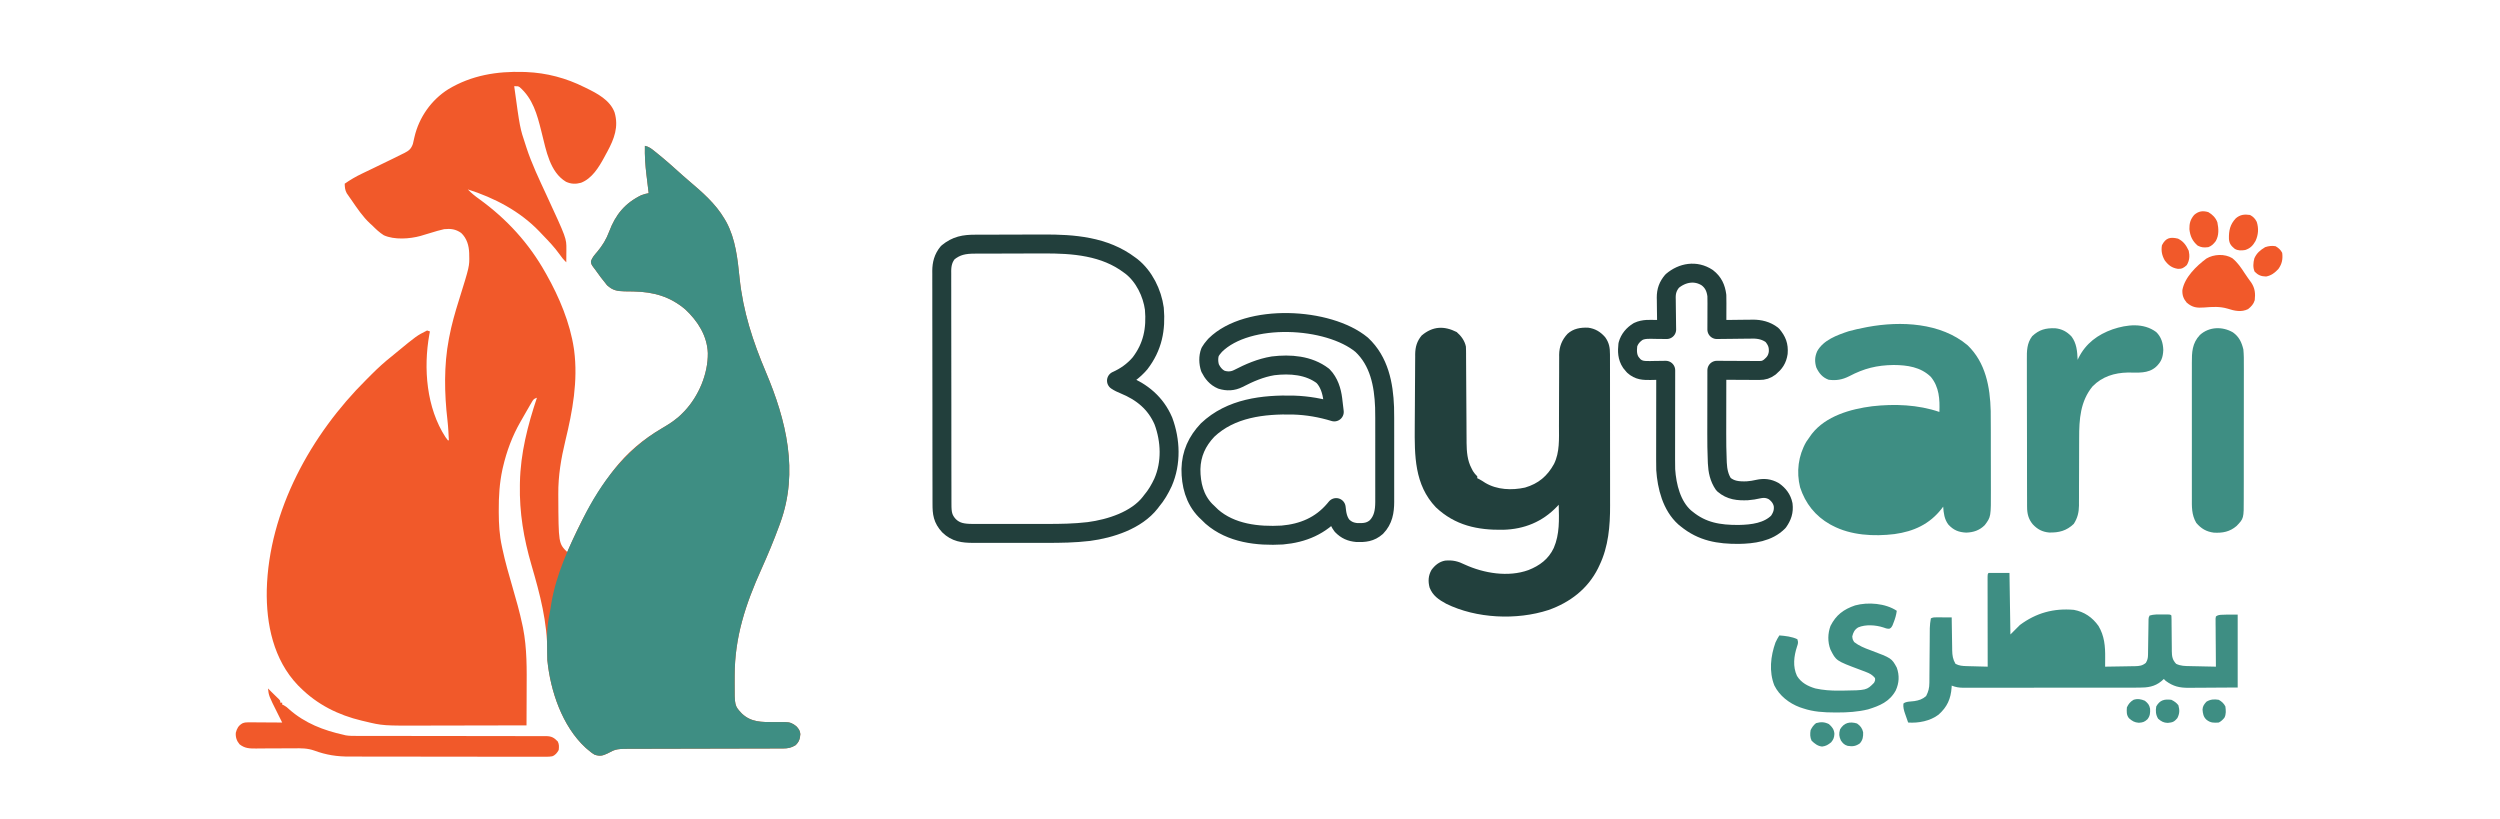
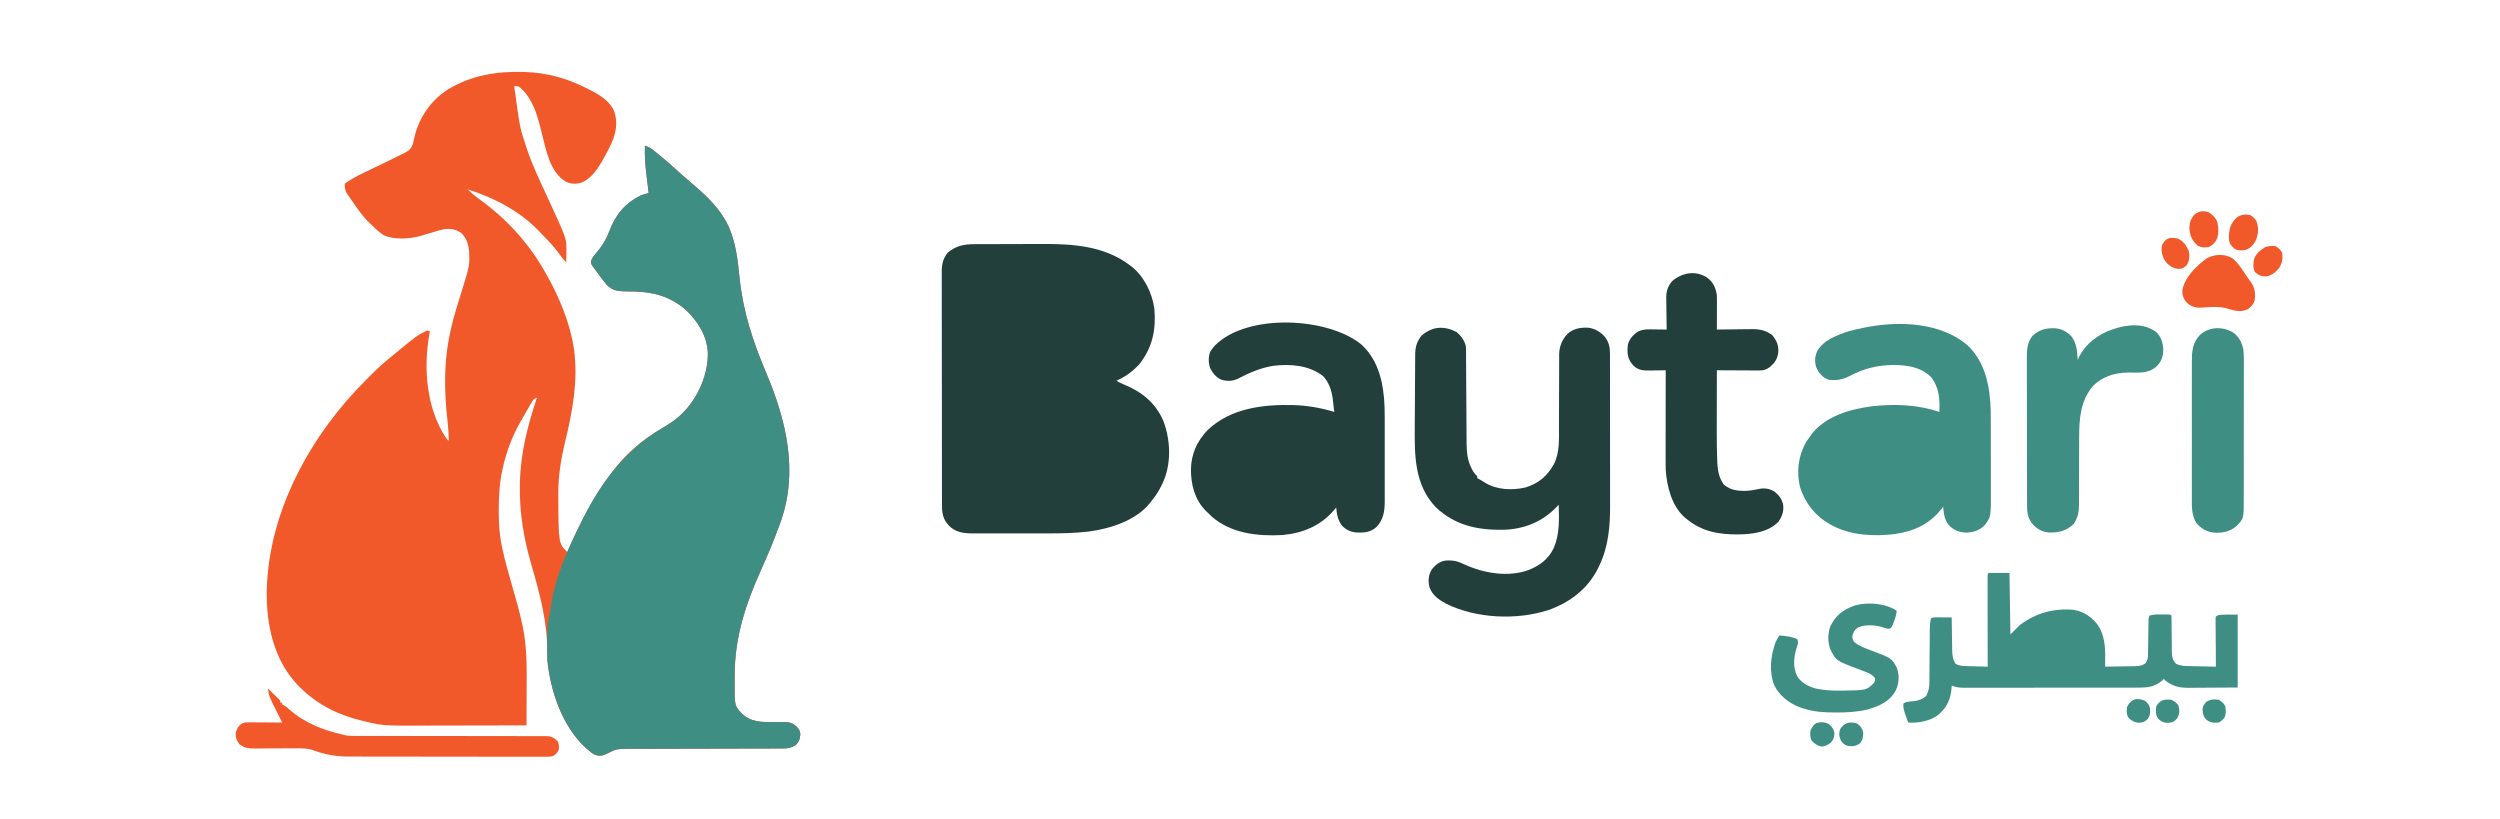
<svg xmlns="http://www.w3.org/2000/svg" version="1.1" width="2640" height="864">
  <path d="M0 0 C0.47 0.02 0.47 0.02 2.88 0.09 C24.29 0.96 44.83 6.43 64 16 C64.64 16.31 65.28 16.62 65.94 16.94 C77.72 22.67 91.21 29.76 95.99 42.68 C100.47 57.94 95.63 70.57 88.37 84.06 C88.09 84.56 88.09 84.56 86.69 87.12 C86.14 88.14 85.6 89.16 85.04 90.21 C79.36 100.67 72.19 112.51 60.56 117 C54.88 118.55 50.06 118.4 44.68 115.94 C27.67 105.79 23.75 82.79 19.25 65.03 C19 64.04 18.75 63.04 18.5 62.02 C14.19 44.81 9.63 28.02 -4.32 15.96 C-6 15 -6 15 -10 15 C-3.94 59.22 -3.94 59.22 2 77 C2.26 77.82 2.53 78.65 2.8 79.49 C8.45 96.9 16.37 113.35 24.04 129.92 C45.18 175.65 45.18 175.65 45.1 187.33 C45.09 188.13 45.09 188.93 45.09 189.75 C45.08 190.57 45.07 191.4 45.06 192.25 C45.06 193.09 45.05 193.93 45.05 194.8 C45.04 196.86 45.02 198.93 45 201 C42.12 198.26 39.86 195.47 37.62 192.19 C32.57 185.14 26.67 178.95 20.66 172.72 C19.22 171.23 17.79 169.72 16.37 168.21 C-4.23 146.82 -30.93 132.93 -59 124 C-55.26 127.95 -51.3 131.1 -46.88 134.25 C-17.94 155.21 5.54 180.79 23 212 C23.39 212.69 23.79 213.38 24.19 214.09 C37.52 237.73 48.99 265 53 292 C53.09 292.63 53.19 293.25 53.28 293.89 C57.5 326.2 51.62 358.15 44.02 389.41 C39.51 408.12 36.4 426.41 36.56 445.69 C36.56 446.45 36.57 447.21 36.57 448 C36.81 497.81 36.81 497.81 46 507 C46.51 505.83 47.02 504.67 47.55 503.47 C60.05 475.16 74.16 447.69 93 423 C93.66 422.13 94.32 421.26 95 420.37 C109.32 401.98 125.64 388.22 145.68 376.48 C153.94 371.63 161.36 367 168 360 C168.61 359.38 169.23 358.76 169.86 358.12 C184.89 342.14 194.71 318.8 194.47 296.92 C193.78 278.54 183.88 263.15 170.75 250.81 C154.67 237.15 137.25 232.25 116.58 231.82 C115.47 231.8 114.36 231.78 113.22 231.75 C110.94 231.71 108.65 231.68 106.37 231.66 C98.56 231.46 93.96 230.59 88.07 225.25 C83.44 219.68 79.18 213.9 75 208 C74.76 207.69 74.76 207.69 73.57 206.14 C71.94 203.96 70.99 202.55 71.05 199.79 C72.43 195.74 75 193.03 77.75 189.81 C83.33 183.06 87.22 176.75 90.3 168.51 C96.96 150.78 106.92 138.51 124.27 130.09 C126.87 129.05 129.26 128.51 132 128 C131.88 127.02 131.76 126.04 131.63 125.03 C131.18 121.31 130.73 117.59 130.29 113.87 C130.1 112.27 129.91 110.68 129.71 109.09 C128.42 98.66 127.72 88.51 128 78 C132.25 78.87 135 81.07 138.31 83.75 C138.92 84.24 139.53 84.72 140.16 85.22 C149.85 93.02 159.17 101.28 168.37 109.66 C170.34 111.41 172.33 113.14 174.35 114.84 C188.36 126.72 202.61 139.01 212 155 C212.63 156.07 213.26 157.14 213.91 158.25 C223.8 176.45 225.93 197.46 228.02 217.75 C231.69 253.11 242.02 284.45 255.8 317.02 C277.28 367.81 290.6 422.05 271 476 C270.62 477.04 270.25 478.08 269.86 479.15 C264.14 494.76 257.76 510.03 250.94 525.19 C234.37 562.06 222.81 596.65 222.81 637.45 C222.81 640.13 222.79 642.81 222.78 645.49 C222.7 669.31 222.7 669.31 230.46 677.55 C240.29 686.85 251.55 686.55 264.25 686.5 C267.46 686.49 270.68 686.5 273.89 686.53 C274.62 686.52 275.34 686.51 276.09 686.5 C281.21 686.55 284.05 687.8 288 691 C290.42 693.67 291.9 695.56 292.16 699.21 C291.82 704.22 290.8 707.51 287 711 C282.37 713.78 278.95 714.38 273.58 714.39 C272.86 714.39 272.13 714.4 271.38 714.4 C268.96 714.42 266.54 714.41 264.12 714.4 C262.38 714.41 260.64 714.41 258.9 714.42 C255.16 714.44 251.42 714.44 247.68 714.44 C241.75 714.44 235.83 714.46 229.91 714.48 C218.41 714.52 206.9 714.54 195.39 714.56 C180.76 714.58 166.12 714.61 151.49 714.66 C145.61 714.68 139.73 714.69 133.85 714.7 C130.18 714.7 126.51 714.71 122.85 714.72 C121.15 714.73 119.46 714.73 117.76 714.72 C97.81 714.7 97.81 714.7 88.44 719.69 C83.2 722.14 80.56 722.73 75 721 C72.05 719.29 69.55 717.26 67 715 C66.45 714.53 65.9 714.06 65.33 713.57 C40.76 690.94 28.09 653.48 25 621 C24.95 618.46 24.94 615.93 24.96 613.39 C25.04 580.82 17.3 551.8 8.24 520.71 C0.04 492.59 -4.59 465.34 -4 436 C-3.99 435.61 -3.99 435.61 -3.96 433.61 C-3.36 402.7 4.26 373.17 14 344 C10.36 345.21 10.07 346.08 8.18 349.31 C7.65 350.21 7.12 351.12 6.57 352.04 C6.01 353.02 5.45 354 4.88 355 C4.3 356 3.72 357 3.12 358.03 C1.4 361.02 -0.3 364.01 -2 367 C-2.45 367.78 -2.9 368.55 -3.36 369.35 C-12.01 384.4 -17.95 400.41 -21.88 417.31 C-22.07 418.13 -22.26 418.96 -22.45 419.8 C-25.52 434.03 -26.38 448.3 -26.31 462.81 C-26.31 463.6 -26.31 464.38 -26.31 465.19 C-26.25 477.37 -25.63 489.07 -23 501 C-22.82 501.85 -22.65 502.69 -22.46 503.57 C-19.56 517.23 -15.7 530.6 -11.8 544 C-7.96 557.2 -4.19 570.35 -1.38 583.81 C-1.26 584.33 -1.26 584.33 -0.7 586.98 C3.6 608.76 3.26 630.72 3.14 652.82 C3.12 657.02 3.11 661.23 3.1 665.43 C3.08 673.62 3.04 681.81 3 690 C-14.19 690.05 -31.37 690.08 -48.56 690.1 C-56.55 690.11 -64.53 690.13 -72.51 690.15 C-79.48 690.17 -86.45 690.18 -93.42 690.19 C-97.1 690.19 -100.78 690.2 -104.46 690.21 C-148.66 690.38 -148.66 690.38 -168.06 685.69 C-169.01 685.47 -169.95 685.25 -170.93 685.02 C-195.74 679.12 -217.9 668.07 -236 650 C-236.4 649.61 -236.4 649.61 -238.39 647.64 C-264.22 620.68 -271.97 583.05 -271.29 547.04 C-269.21 463.32 -224.55 382.89 -166.23 324.97 C-164.36 323.11 -162.5 321.24 -160.64 319.37 C-153.73 312.45 -146.69 306.04 -139 300 C-137.64 298.88 -136.28 297.76 -134.92 296.63 C-112.96 278.54 -112.96 278.54 -102 273 C-101.01 273.33 -100.02 273.66 -99 274 C-99.22 275.13 -99.43 276.26 -99.66 277.43 C-105.98 312.97 -102.7 354.64 -82.56 385.62 C-81.13 387.66 -81.13 387.66 -80 389 C-79.67 389 -79.34 389 -79 389 C-79.12 386.62 -79.24 384.25 -79.38 381.88 C-79.42 381.1 -79.46 380.33 -79.5 379.53 C-79.74 375.51 -80.03 371.52 -80.51 367.52 C-83.76 339.77 -84.33 309.51 -79 282 C-78.88 281.36 -78.76 280.71 -78.63 280.05 C-76.14 266.86 -72.51 254.17 -68.5 241.38 C-57.19 205.16 -57.19 205.16 -57.5 193.56 C-57.51 192.82 -57.52 192.07 -57.53 191.3 C-57.81 183.28 -60.01 175.65 -66 170 C-71.78 165.93 -77.07 165.29 -84 166 C-88.83 167.07 -93.53 168.48 -98.25 169.94 C-100.71 170.68 -103.18 171.42 -105.64 172.15 C-106.18 172.32 -106.18 172.32 -108.91 173.15 C-120.46 176.32 -136.55 177.44 -147.66 172.45 C-152.33 169.55 -156.13 165.88 -160 162 C-160.72 161.36 -161.43 160.71 -162.17 160.05 C-170.04 152.76 -175.94 143.78 -182 135 C-182.56 134.21 -183.12 133.41 -183.7 132.59 C-184.24 131.81 -184.78 131.03 -185.34 130.22 C-185.83 129.52 -186.32 128.82 -186.82 128.1 C-188.7 124.75 -188.86 121.8 -189 118 C-183.15 113.91 -177.26 110.45 -170.82 107.39 C-169.97 106.98 -169.12 106.57 -168.24 106.14 C-165.54 104.84 -162.83 103.54 -160.12 102.25 C-153.07 98.86 -146.03 95.45 -139 92 C-138.1 91.56 -137.2 91.12 -136.27 90.67 C-133.63 89.38 -131 88.06 -128.37 86.73 C-127.57 86.35 -126.77 85.96 -125.94 85.56 C-121.18 83.12 -118.86 81.26 -117 76 C-116.38 73.55 -115.83 71.09 -115.31 68.62 C-110.55 48.01 -97.53 29.49 -79.63 18.24 C-55.1 3.48 -28.23 -0.91 0 0 Z " fill="#F1592A" transform="translate(553,76)" />
  <path d="M0 0 C4.25 0.87 7 3.07 10.31 5.75 C10.92 6.24 11.53 6.72 12.16 7.22 C21.85 15.02 31.17 23.28 40.37 31.66 C42.34 33.41 44.33 35.14 46.35 36.84 C60.36 48.72 74.61 61.01 84 77 C84.63 78.07 85.26 79.14 85.91 80.25 C95.8 98.45 97.93 119.46 100.02 139.75 C103.69 175.11 114.02 206.45 127.8 239.02 C149.28 289.81 162.6 344.05 143 398 C142.62 399.04 142.25 400.08 141.86 401.15 C136.14 416.76 129.76 432.03 122.94 447.19 C106.37 484.06 94.81 518.65 94.81 559.45 C94.81 562.13 94.79 564.81 94.78 567.49 C94.7 591.31 94.7 591.31 102.46 599.55 C112.29 608.85 123.55 608.55 136.25 608.5 C139.46 608.49 142.68 608.5 145.89 608.53 C146.62 608.52 147.34 608.51 148.09 608.5 C153.21 608.55 156.05 609.8 160 613 C162.42 615.67 163.9 617.56 164.16 621.21 C163.82 626.22 162.8 629.51 159 633 C154.37 635.78 150.95 636.38 145.58 636.39 C144.86 636.39 144.13 636.4 143.38 636.4 C140.96 636.42 138.54 636.41 136.12 636.4 C134.38 636.41 132.64 636.41 130.9 636.42 C127.16 636.44 123.42 636.44 119.68 636.44 C113.75 636.44 107.83 636.46 101.91 636.48 C90.41 636.52 78.9 636.54 67.39 636.56 C52.76 636.58 38.12 636.61 23.49 636.66 C17.61 636.68 11.73 636.69 5.85 636.7 C2.18 636.7 -1.49 636.71 -5.15 636.72 C-6.85 636.73 -8.54 636.73 -10.24 636.72 C-30.19 636.7 -30.19 636.7 -39.56 641.69 C-44.8 644.14 -47.44 644.73 -53 643 C-55.95 641.29 -58.45 639.26 -61 637 C-61.55 636.53 -62.1 636.06 -62.67 635.57 C-87.3 612.88 -99.78 575.52 -103 543 C-103.11 540.29 -103.19 537.61 -103.2 534.91 C-103.21 534.53 -103.21 534.53 -103.22 532.63 C-103.23 531.05 -103.24 529.47 -103.24 527.89 C-103.25 525.53 -103.28 523.17 -103.31 520.81 C-103.37 511.8 -102.65 503.43 -100.76 494.61 C-99.96 490.81 -99.38 487.03 -98.81 483.19 C-93.74 452.86 -80.64 424.29 -67 397 C-66.58 396.15 -66.17 395.3 -65.74 394.43 C-46.45 355.37 -20.15 320.63 17.68 298.48 C25.94 293.63 33.36 289 40 282 C40.61 281.38 41.23 280.76 41.86 280.12 C56.89 264.14 66.71 240.8 66.47 218.92 C65.78 200.54 55.88 185.15 42.75 172.81 C26.67 159.15 9.25 154.25 -11.42 153.82 C-12.53 153.8 -13.64 153.78 -14.78 153.75 C-17.06 153.71 -19.35 153.68 -21.63 153.66 C-29.44 153.46 -34.04 152.59 -39.93 147.25 C-44.56 141.68 -48.82 135.9 -53 130 C-53.24 129.69 -53.24 129.69 -54.43 128.14 C-56.06 125.96 -57.01 124.55 -56.95 121.79 C-55.57 117.74 -53 115.03 -50.25 111.81 C-44.67 105.06 -40.78 98.75 -37.7 90.51 C-31.04 72.78 -21.08 60.51 -3.73 52.09 C-1.13 51.05 1.26 50.51 4 50 C3.88 49.02 3.76 48.04 3.63 47.03 C3.18 43.31 2.73 39.59 2.29 35.87 C2.1 34.27 1.91 32.68 1.71 31.09 C0.42 20.66 -0.28 10.51 0 0 Z " fill="#3E8E83" transform="translate(681,154)" />
-   <path d="M0 0 C0.96 -0 1.93 -0.01 2.92 -0.02 C6.11 -0.03 9.29 -0.04 12.48 -0.04 C13.58 -0.04 14.68 -0.05 15.81 -0.05 C21.64 -0.07 27.47 -0.07 33.31 -0.08 C39.26 -0.08 45.21 -0.11 51.16 -0.14 C55.8 -0.16 60.43 -0.16 65.07 -0.16 C67.26 -0.17 69.45 -0.17 71.64 -0.19 C103.78 -0.37 136.8 2.09 163.28 22.16 C163.61 22.4 163.61 22.4 165.28 23.63 C178.51 34.18 187.03 51.62 189.28 68.16 C191.13 89.84 187.56 108.32 174.09 125.91 C167.26 133.89 158.86 139.92 149.28 144.16 C151.98 145.97 154.57 147.15 157.57 148.37 C176.28 156.06 190.68 167.78 198.82 186.76 C206.48 207.4 207.37 231.1 198.44 251.55 C195.14 258.61 191.35 265.22 186.28 271.16 C185.85 271.73 185.43 272.29 185 272.87 C170.3 291.75 142.76 300.45 120.09 303.45 C105.07 305.23 90.15 305.46 75.04 305.43 C72.58 305.43 70.12 305.43 67.66 305.43 C62.55 305.44 57.44 305.43 52.33 305.42 C45.8 305.41 39.27 305.42 32.74 305.43 C27.68 305.44 22.62 305.43 17.56 305.43 C15.15 305.43 12.74 305.43 10.33 305.43 C6.97 305.44 3.61 305.43 0.25 305.42 C-0.74 305.42 -1.72 305.43 -2.73 305.43 C-12.4 305.37 -20.43 304.39 -27.58 297.33 C-34.25 290.13 -35.02 284 -34.99 274.44 C-35 273.36 -35 272.28 -35 271.16 C-35.02 267.54 -35.02 263.92 -35.01 260.3 C-35.02 257.7 -35.03 255.1 -35.03 252.51 C-35.05 246.18 -35.06 239.86 -35.06 233.54 C-35.06 228.4 -35.06 223.25 -35.07 218.11 C-35.09 203.53 -35.1 188.95 -35.09 174.36 C-35.09 173.58 -35.09 172.79 -35.09 171.98 C-35.09 171.2 -35.09 170.41 -35.09 169.6 C-35.09 156.85 -35.11 144.1 -35.14 131.35 C-35.17 118.25 -35.18 105.16 -35.18 92.06 C-35.18 84.71 -35.19 77.36 -35.21 70.01 C-35.23 63.09 -35.23 56.18 -35.21 49.27 C-35.21 46.73 -35.22 44.19 -35.23 41.66 C-35.24 38.19 -35.23 34.73 -35.22 31.26 C-35.23 30.26 -35.24 29.26 -35.25 28.23 C-35.18 20.82 -33.61 14.67 -28.83 8.86 C-19.77 1.44 -11.51 0.01 0 0 Z " fill="none" stroke="#223F3C" stroke-width="20" stroke-linejoin="round" transform="translate(1029.724,257.8389)" />
-   <path d="M0 0 C4.71 4.07 8.5 9.2 9.75 15.38 C9.84 16.9 9.89 18.43 9.89 19.95 C9.9 20.87 9.91 21.78 9.92 22.72 C9.92 23.72 9.92 24.71 9.92 25.74 C9.93 26.79 9.94 27.84 9.94 28.93 C9.96 31.22 9.97 33.51 9.98 35.8 C10 39.44 10.02 43.07 10.04 46.7 C10.12 57.03 10.18 67.36 10.23 77.69 C10.26 84.01 10.3 90.33 10.35 96.65 C10.36 99.05 10.38 101.46 10.38 103.86 C10.4 107.23 10.42 110.6 10.45 113.98 C10.45 114.96 10.45 115.94 10.45 116.95 C10.55 126.22 11.25 135.64 15.69 143.94 C16.19 144.91 16.7 145.88 17.21 146.88 C18.57 149.09 19.92 150.58 21.75 152.38 C21.75 153.03 21.75 153.69 21.75 154.38 C22.03 154.51 22.03 154.51 23.47 155.19 C25.85 156.42 28.01 157.85 30.25 159.31 C42.65 166.68 58.27 167.29 72.19 164.25 C86.39 160.06 95.69 152.16 102.75 139.38 C108.92 127.06 108.03 112.7 108.02 99.31 C108.02 95.93 108.04 92.55 108.05 89.18 C108.1 79.58 108.12 69.99 108.13 60.4 C108.14 54.51 108.16 48.62 108.2 42.74 C108.21 40.5 108.21 38.27 108.2 36.03 C108.2 32.91 108.21 29.79 108.24 26.66 C108.23 26.21 108.23 26.21 108.21 23.9 C108.32 15.32 111.19 8.19 117.07 1.88 C123.31 -3.71 130.54 -4.87 138.75 -4.62 C146.34 -3.59 151.69 -0.32 156.75 5.38 C161.04 11.34 161.9 16.49 161.88 23.68 C161.89 24.42 161.89 25.16 161.89 25.92 C161.9 28.39 161.9 30.87 161.9 33.34 C161.9 35.12 161.9 36.89 161.91 38.67 C161.91 43.49 161.92 48.32 161.92 53.14 C161.92 56.16 161.92 59.18 161.92 62.2 C161.93 72.76 161.94 83.32 161.94 93.87 C161.93 103.68 161.95 113.49 161.96 123.29 C161.97 131.73 161.98 140.17 161.98 148.61 C161.98 153.64 161.98 158.67 161.99 163.7 C162 168.45 162 173.19 161.99 177.94 C161.99 179.67 162 181.4 162 183.12 C162.07 204.76 160.29 226.63 150.75 246.38 C150.26 247.42 149.77 248.47 149.26 249.54 C138.38 271.28 119.62 285.57 96.95 293.55 C63.43 304.49 20.78 302.6 -11.06 286.94 C-18.91 282.68 -25.35 278.35 -28.62 269.77 C-30.35 263.15 -30 257.17 -26.58 251.2 C-22.92 246.19 -18.41 242.56 -12.25 241.38 C-4.13 240.65 1.46 242.04 8.69 245.62 C28.74 254.79 54.47 259.09 75.75 251.38 C87.69 246.67 96.97 239.8 102.54 228 C108.85 213.38 108.13 197.98 107.75 182.38 C107.16 183.02 106.56 183.66 105.95 184.32 C90.47 200.47 71.3 208.25 49.08 208.81 C21.97 209.28 -1.68 204.21 -21.94 185.12 C-44.71 161.3 -44.47 130.38 -44.27 99.48 C-44.26 98.3 -44.26 97.12 -44.25 95.91 C-44.21 89.69 -44.17 83.47 -44.12 77.24 C-44.07 70.84 -44.04 64.43 -44.02 58.02 C-44 53.07 -43.96 48.12 -43.92 43.17 C-43.9 40.81 -43.89 38.45 -43.89 36.09 C-43.88 32.78 -43.85 29.48 -43.81 26.18 C-43.82 25.22 -43.82 24.25 -43.82 23.26 C-43.69 15.57 -41.88 9.49 -36.88 3.56 C-25.12 -6.23 -13.38 -6.69 0 0 Z " fill="#22403D" transform="translate(1538.25,350.625)" />
-   <path d="M0 0 C18.45 17.26 23.25 41.75 24.16 65.94 C24.34 73.6 24.33 81.27 24.31 88.93 C24.31 91.37 24.32 93.8 24.32 96.24 C24.32 101.3 24.32 106.37 24.31 111.43 C24.3 117.9 24.3 124.37 24.31 130.85 C24.32 135.86 24.32 140.87 24.31 145.89 C24.31 148.27 24.31 150.66 24.32 153.05 C24.32 156.38 24.32 159.71 24.31 163.04 C24.31 164.01 24.31 164.98 24.32 165.98 C24.26 176.08 22.79 184.96 15.56 192.45 C9.23 198.03 3.01 198.53 -5.15 198.28 C-11.64 197.66 -16.26 195.67 -20.82 191 C-25.23 185.19 -26.25 179.05 -26.95 171.91 C-27.58 172.68 -28.22 173.44 -28.87 174.22 C-43.34 191.15 -61.87 198.97 -83.95 200.91 C-109.88 202.38 -138.06 199.13 -158.27 181.48 C-159.84 179.97 -161.41 178.45 -162.95 176.91 C-163.58 176.32 -164.2 175.73 -164.85 175.12 C-176.55 163.13 -180.37 147.43 -180.32 131.23 C-179.91 115.01 -173.9 101.91 -162.77 90.1 C-138.23 66.79 -103.98 62.87 -71.77 63.68 C-57.11 64.15 -42.96 66.62 -28.95 70.91 C-29.35 67.43 -29.77 63.95 -30.2 60.48 C-30.31 59.5 -30.42 58.53 -30.54 57.53 C-31.67 48.57 -34.48 39.53 -40.95 32.91 C-55.92 21.45 -75.48 20.06 -93.59 22.23 C-106.87 24.41 -118.55 29.54 -130.46 35.68 C-136.22 38.53 -141.91 38.77 -148.02 36.91 C-153.6 34.6 -157.51 29.87 -160.12 24.52 C-161.85 19.11 -162.08 12.93 -160.08 7.57 C-158.86 5.48 -157.55 3.73 -155.95 1.91 C-155.51 1.41 -155.08 0.9 -154.62 0.38 C-120.11 -33.6 -35.19 -29.15 0 0 Z " fill="none" stroke="#223F3C" stroke-width="20" stroke-linejoin="round" transform="translate(1437.953,364.0859)" />
+   <path d="M0 0 C0.96 -0 1.93 -0.01 2.92 -0.02 C6.11 -0.03 9.29 -0.04 12.48 -0.04 C13.58 -0.04 14.68 -0.05 15.81 -0.05 C21.64 -0.07 27.47 -0.07 33.31 -0.08 C39.26 -0.08 45.21 -0.11 51.16 -0.14 C55.8 -0.16 60.43 -0.16 65.07 -0.16 C67.26 -0.17 69.45 -0.17 71.64 -0.19 C103.78 -0.37 136.8 2.09 163.28 22.16 C163.61 22.4 163.61 22.4 165.28 23.63 C178.51 34.18 187.03 51.62 189.28 68.16 C191.13 89.84 187.56 108.32 174.09 125.91 C167.26 133.89 158.86 139.92 149.28 144.16 C151.98 145.97 154.57 147.15 157.57 148.37 C176.28 156.06 190.68 167.78 198.82 186.76 C206.48 207.4 207.37 231.1 198.44 251.55 C195.14 258.61 191.35 265.22 186.28 271.16 C185.85 271.73 185.43 272.29 185 272.87 C170.3 291.75 142.76 300.45 120.09 303.45 C105.07 305.23 90.15 305.46 75.04 305.43 C72.58 305.43 70.12 305.43 67.66 305.43 C62.55 305.44 57.44 305.43 52.33 305.42 C45.8 305.41 39.27 305.42 32.74 305.43 C27.68 305.44 22.62 305.43 17.56 305.43 C15.15 305.43 12.74 305.43 10.33 305.43 C6.97 305.44 3.61 305.43 0.25 305.42 C-0.74 305.42 -1.72 305.43 -2.73 305.43 C-12.4 305.37 -20.43 304.39 -27.58 297.33 C-34.25 290.13 -35.02 284 -34.99 274.44 C-35 273.36 -35 272.28 -35 271.16 C-35.02 267.54 -35.02 263.92 -35.01 260.3 C-35.02 257.7 -35.03 255.1 -35.03 252.51 C-35.05 246.18 -35.06 239.86 -35.06 233.54 C-35.06 228.4 -35.06 223.25 -35.07 218.11 C-35.09 203.53 -35.1 188.95 -35.09 174.36 C-35.09 173.58 -35.09 172.79 -35.09 171.98 C-35.09 171.2 -35.09 170.41 -35.09 169.6 C-35.09 156.85 -35.11 144.1 -35.14 131.35 C-35.17 118.25 -35.18 105.16 -35.18 92.06 C-35.18 84.71 -35.19 77.36 -35.21 70.01 C-35.23 63.09 -35.23 56.18 -35.21 49.27 C-35.21 46.73 -35.22 44.19 -35.23 41.66 C-35.24 38.19 -35.23 34.73 -35.22 31.26 C-35.23 30.26 -35.24 29.26 -35.25 28.23 C-35.18 20.82 -33.61 14.67 -28.83 8.86 C-19.77 1.44 -11.51 0.01 0 0 Z " fill="#223F3C" transform="translate(1029.724,257.8389)" />
+   <path d="M0 0 C4.71 4.07 8.5 9.2 9.75 15.38 C9.84 16.9 9.89 18.43 9.89 19.95 C9.9 20.87 9.91 21.78 9.92 22.72 C9.92 23.72 9.92 24.71 9.92 25.74 C9.93 26.79 9.94 27.84 9.94 28.93 C9.96 31.22 9.97 33.51 9.98 35.8 C10 39.44 10.02 43.07 10.04 46.7 C10.12 57.03 10.18 67.36 10.23 77.69 C10.26 84.01 10.3 90.33 10.35 96.65 C10.36 99.05 10.38 101.46 10.38 103.86 C10.4 107.23 10.42 110.6 10.45 113.98 C10.45 114.96 10.45 115.94 10.45 116.95 C10.55 126.22 11.25 135.64 15.69 143.94 C16.19 144.91 16.7 145.88 17.21 146.88 C18.57 149.09 19.92 150.58 21.75 152.38 C21.75 153.03 21.75 153.69 21.75 154.38 C22.03 154.51 22.03 154.51 23.47 155.19 C25.85 156.42 28.01 157.85 30.25 159.31 C42.65 166.68 58.27 167.29 72.19 164.25 C86.39 160.06 95.69 152.16 102.75 139.38 C108.92 127.06 108.03 112.7 108.02 99.31 C108.02 95.93 108.04 92.55 108.05 89.18 C108.1 79.58 108.12 69.99 108.13 60.4 C108.14 54.51 108.16 48.62 108.2 42.74 C108.21 40.5 108.21 38.27 108.2 36.03 C108.2 32.91 108.21 29.79 108.24 26.66 C108.23 26.21 108.23 26.21 108.21 23.9 C108.32 15.32 111.19 8.19 117.07 1.88 C123.31 -3.71 130.54 -4.87 138.75 -4.62 C146.34 -3.59 151.69 -0.32 156.75 5.38 C161.04 11.34 161.9 16.49 161.88 23.68 C161.89 24.42 161.89 25.16 161.89 25.92 C161.9 28.39 161.9 30.87 161.9 33.34 C161.9 35.12 161.9 36.89 161.91 38.67 C161.91 43.49 161.92 48.32 161.92 53.14 C161.92 56.16 161.92 59.18 161.92 62.2 C161.93 72.76 161.94 83.32 161.94 93.87 C161.93 103.68 161.95 113.49 161.96 123.29 C161.97 131.73 161.98 140.17 161.98 148.61 C161.98 153.64 161.98 158.67 161.99 163.7 C162 168.45 162 173.19 161.99 177.94 C161.99 179.67 162 181.4 162 183.12 C162.07 204.76 160.29 226.63 150.75 246.38 C150.26 247.42 149.77 248.47 149.26 249.54 C138.38 271.28 119.62 285.57 96.95 293.55 C63.43 304.49 20.78 302.6 -11.06 286.94 C-18.91 282.68 -25.35 278.35 -28.62 269.77 C-30.35 263.15 -30 257.17 -26.58 251.2 C-22.92 246.19 -18.41 242.56 -12.25 241.38 C-4.13 240.65 1.46 242.04 8.69 245.62 C28.74 254.79 54.47 259.09 75.75 251.38 C87.69 246.67 96.97 239.8 102.54 228 C108.85 213.38 108.13 197.98 107.75 182.38 C107.16 183.02 106.56 183.66 105.95 184.32 C90.47 200.47 71.3 208.25 49.08 208.81 C21.97 209.28 -1.68 204.21 -21.94 185.12 C-44.71 161.3 -44.47 130.38 -44.27 99.48 C-44.26 98.3 -44.26 97.12 -44.25 95.91 C-44.21 89.69 -44.17 83.47 -44.12 77.24 C-44.07 70.84 -44.04 64.43 -44.02 58.02 C-44 53.07 -43.96 48.12 -43.92 43.17 C-43.9 40.81 -43.89 38.45 -43.89 36.09 C-43.88 32.78 -43.85 29.48 -43.81 26.18 C-43.82 25.22 -43.82 24.25 -43.82 23.26 C-43.69 15.57 -41.88 9.49 -36.88 3.56 C-25.12 -6.23 -13.38 -6.69 0 0 Z " fill="#223F3C" transform="translate(1538.25,350.625)" />
+   <path d="M0 0 C18.45 17.26 23.25 41.75 24.16 65.94 C24.34 73.6 24.33 81.27 24.31 88.93 C24.31 91.37 24.32 93.8 24.32 96.24 C24.32 101.3 24.32 106.37 24.31 111.43 C24.3 117.9 24.3 124.37 24.31 130.85 C24.32 135.86 24.32 140.87 24.31 145.89 C24.31 148.27 24.31 150.66 24.32 153.05 C24.32 156.38 24.32 159.71 24.31 163.04 C24.31 164.01 24.31 164.98 24.32 165.98 C24.26 176.08 22.79 184.96 15.56 192.45 C9.23 198.03 3.01 198.53 -5.15 198.28 C-11.64 197.66 -16.26 195.67 -20.82 191 C-25.23 185.19 -26.25 179.05 -26.95 171.91 C-27.58 172.68 -28.22 173.44 -28.87 174.22 C-43.34 191.15 -61.87 198.97 -83.95 200.91 C-109.88 202.38 -138.06 199.13 -158.27 181.48 C-159.84 179.97 -161.41 178.45 -162.95 176.91 C-163.58 176.32 -164.2 175.73 -164.85 175.12 C-176.55 163.13 -180.37 147.43 -180.32 131.23 C-179.91 115.01 -173.9 101.91 -162.77 90.1 C-138.23 66.79 -103.98 62.87 -71.77 63.68 C-57.11 64.15 -42.96 66.62 -28.95 70.91 C-29.35 67.43 -29.77 63.95 -30.2 60.48 C-30.31 59.5 -30.42 58.53 -30.54 57.53 C-31.67 48.57 -34.48 39.53 -40.95 32.91 C-55.92 21.45 -75.48 20.06 -93.59 22.23 C-106.87 24.41 -118.55 29.54 -130.46 35.68 C-136.22 38.53 -141.91 38.77 -148.02 36.91 C-153.6 34.6 -157.51 29.87 -160.12 24.52 C-161.85 19.11 -162.08 12.93 -160.08 7.57 C-158.86 5.48 -157.55 3.73 -155.95 1.91 C-155.51 1.41 -155.08 0.9 -154.62 0.38 C-120.11 -33.6 -35.19 -29.15 0 0 Z " fill="#223F3C" transform="translate(1437.953,364.0859)" />
  <path d="M0 0 C19 18.25 23.74 44.02 24.38 69.32 C24.49 75.87 24.49 82.42 24.49 88.97 C24.49 91.38 24.5 93.79 24.5 96.2 C24.51 101.2 24.51 106.21 24.5 111.22 C24.5 117.61 24.51 124.01 24.54 130.4 C24.55 135.36 24.55 140.32 24.55 145.28 C24.55 147.63 24.56 149.99 24.57 152.35 C24.67 181.09 24.67 181.09 18.12 189.88 C12.64 195.4 6.25 197.55 -1.44 197.81 C-9.44 197.45 -14.87 195.27 -20.34 189.32 C-24.6 183.69 -25.35 177.26 -25.81 170.38 C-26.33 171.08 -26.86 171.78 -27.39 172.5 C-40.11 188.89 -56.9 196.57 -77.21 199.36 C-98.85 202 -123.17 200.78 -142.81 190.38 C-143.61 189.96 -144.41 189.54 -145.23 189.11 C-160.79 180.36 -171.42 166.95 -176.9 150.02 C-181 133.65 -178.82 116.46 -170.36 101.88 C-168.92 99.64 -167.41 97.5 -165.81 95.38 C-165.39 94.78 -164.96 94.19 -164.52 93.58 C-149.75 74.65 -123.63 67.3 -100.81 64.38 C-77.16 61.72 -52.48 62.64 -29.81 70.38 C-29.32 56.97 -29.95 44.26 -38.81 33.38 C-49.59 22.86 -63.82 20.9 -78.19 20.81 C-95.9 21.06 -109.33 24.4 -125.05 32.67 C-132.33 36.32 -138.68 37.45 -146.81 36.38 C-153.26 33.96 -156.95 29.55 -159.81 23.38 C-161.65 17.23 -161.46 12.14 -158.88 6.31 C-152.34 -5.52 -137.95 -10.73 -125.69 -14.81 C-119.94 -16.46 -114.11 -17.66 -108.25 -18.81 C-107.82 -18.9 -107.82 -18.9 -105.67 -19.32 C-70.68 -25.82 -28.31 -23.92 0 0 Z " fill="#3E8E83" transform="translate(2077.812,364.625)" />
-   <path d="M0 0 C6.4 4.96 9.03 10.84 10.1 18.75 C10.18 21.58 10.22 24.38 10.2 27.21 C10.2 28 10.2 28.79 10.19 29.6 C10.19 32.11 10.18 34.61 10.16 37.12 C10.16 38.83 10.15 40.54 10.15 42.24 C10.14 46.41 10.12 50.58 10.1 54.75 C10.38 54.74 10.38 54.74 11.78 54.72 C17.59 54.63 23.4 54.57 29.21 54.53 C31.37 54.51 33.53 54.48 35.69 54.44 C38.82 54.4 41.94 54.37 45.06 54.36 C45.54 54.35 45.54 54.35 47.96 54.29 C55.59 54.29 62.39 55.91 68.54 60.61 C73.53 66.64 75.51 71.51 74.91 79.37 C73.87 86.19 71.13 90.11 65.92 94.45 C62.26 97.06 59.58 98 55.06 97.97 C54.56 97.97 54.56 97.97 52.03 97.97 C50.95 97.96 49.88 97.95 48.77 97.94 C47.67 97.94 46.57 97.94 45.43 97.93 C41.9 97.92 38.38 97.9 34.85 97.87 C32.46 97.86 30.07 97.85 27.68 97.84 C21.82 97.82 15.96 97.79 10.1 97.75 C10.08 108.34 10.06 118.93 10.05 129.51 C10.04 134.43 10.04 139.35 10.03 144.27 C10.02 149.04 10.01 153.8 10.01 158.57 C10 160.37 10 162.17 10 163.97 C9.97 173.68 10.09 183.38 10.5 193.09 C10.53 193.95 10.56 194.82 10.6 195.71 C10.98 203.81 12.53 211.47 17.23 218.25 C24.67 224.72 32.74 225.35 42.26 225.02 C46.27 224.73 50.02 224.11 53.94 223.21 C59.9 221.94 64.85 222.43 70.21 225.41 C75.31 229.01 78.84 233.58 80.1 239.75 C80.93 246.81 79.15 251.89 75.1 257.75 C64.17 268.87 47.98 270.82 33.17 271.1 C12.26 271.21 -5.3 268.34 -21.9 254.75 C-22.55 254.23 -23.19 253.7 -23.86 253.17 C-37.69 240.78 -42.69 220.52 -43.9 202.75 C-44.02 199.12 -44.03 195.49 -44.01 191.86 C-44.01 190.83 -44.01 189.81 -44.01 188.75 C-44.01 185.4 -44 182.05 -44 178.7 C-43.99 176.36 -43.99 174.03 -43.99 171.69 C-43.99 165.56 -43.98 159.44 -43.97 153.32 C-43.96 147.06 -43.95 140.79 -43.95 134.53 C-43.94 122.27 -43.92 110.01 -43.9 97.75 C-44.65 97.76 -45.41 97.78 -46.19 97.79 C-49.63 97.86 -53.08 97.9 -56.52 97.93 C-57.71 97.96 -58.9 97.98 -60.13 98.01 C-67.14 98.07 -72.29 98 -77.73 93.1 C-77.96 92.81 -77.96 92.81 -79.15 91.37 C-79.39 91.09 -79.39 91.09 -80.6 89.66 C-84.61 83.75 -84.61 77.66 -83.9 70.75 C-82.2 64.63 -78.26 60.07 -72.9 56.75 C-67.02 53.98 -60.87 54.52 -54.52 54.62 C-53.96 54.63 -53.96 54.63 -51.14 54.65 C-48.39 54.67 -45.64 54.7 -42.9 54.75 C-42.92 53.55 -42.94 52.35 -42.96 51.11 C-43.03 46.63 -43.08 42.15 -43.12 37.67 C-43.14 35.73 -43.17 33.8 -43.2 31.87 C-43.25 29.08 -43.27 26.29 -43.29 23.5 C-43.3 23.07 -43.3 23.07 -43.35 20.9 C-43.35 13.98 -41.51 8.85 -37.04 3.54 C-26.44 -5.46 -12.15 -8.02 0 0 Z " fill="none" stroke="#223F3C" stroke-width="20" stroke-linejoin="round" transform="translate(1802.898,293.2539)" />
+   <path d="M0 0 C6.4 4.96 9.03 10.84 10.1 18.75 C10.18 21.58 10.22 24.38 10.2 27.21 C10.2 28 10.2 28.79 10.19 29.6 C10.19 32.11 10.18 34.61 10.16 37.12 C10.16 38.83 10.15 40.54 10.15 42.24 C10.14 46.41 10.12 50.58 10.1 54.75 C10.38 54.74 10.38 54.74 11.78 54.72 C17.59 54.63 23.4 54.57 29.21 54.53 C31.37 54.51 33.53 54.48 35.69 54.44 C38.82 54.4 41.94 54.37 45.06 54.36 C45.54 54.35 45.54 54.35 47.96 54.29 C55.59 54.29 62.39 55.91 68.54 60.61 C73.53 66.64 75.51 71.51 74.91 79.37 C73.87 86.19 71.13 90.11 65.92 94.45 C62.26 97.06 59.58 98 55.06 97.97 C54.56 97.97 54.56 97.97 52.03 97.97 C50.95 97.96 49.88 97.95 48.77 97.94 C47.67 97.94 46.57 97.94 45.43 97.93 C41.9 97.92 38.38 97.9 34.85 97.87 C32.46 97.86 30.07 97.85 27.68 97.84 C21.82 97.82 15.96 97.79 10.1 97.75 C10.08 108.34 10.06 118.93 10.05 129.51 C10.04 134.43 10.04 139.35 10.03 144.27 C10.02 149.04 10.01 153.8 10.01 158.57 C10 160.37 10 162.17 10 163.97 C9.97 173.68 10.09 183.38 10.5 193.09 C10.53 193.95 10.56 194.82 10.6 195.71 C10.98 203.81 12.53 211.47 17.23 218.25 C24.67 224.72 32.74 225.35 42.26 225.02 C46.27 224.73 50.02 224.11 53.94 223.21 C59.9 221.94 64.85 222.43 70.21 225.41 C75.31 229.01 78.84 233.58 80.1 239.75 C80.93 246.81 79.15 251.89 75.1 257.75 C64.17 268.87 47.98 270.82 33.17 271.1 C12.26 271.21 -5.3 268.34 -21.9 254.75 C-22.55 254.23 -23.19 253.7 -23.86 253.17 C-37.69 240.78 -42.69 220.52 -43.9 202.75 C-44.02 199.12 -44.03 195.49 -44.01 191.86 C-44.01 190.83 -44.01 189.81 -44.01 188.75 C-44.01 185.4 -44 182.05 -44 178.7 C-43.99 176.36 -43.99 174.03 -43.99 171.69 C-43.99 165.56 -43.98 159.44 -43.97 153.32 C-43.96 147.06 -43.95 140.79 -43.95 134.53 C-43.94 122.27 -43.92 110.01 -43.9 97.75 C-44.65 97.76 -45.41 97.78 -46.19 97.79 C-49.63 97.86 -53.08 97.9 -56.52 97.93 C-57.71 97.96 -58.9 97.98 -60.13 98.01 C-67.14 98.07 -72.29 98 -77.73 93.1 C-77.96 92.81 -77.96 92.81 -79.15 91.37 C-79.39 91.09 -79.39 91.09 -80.6 89.66 C-84.61 83.75 -84.61 77.66 -83.9 70.75 C-82.2 64.63 -78.26 60.07 -72.9 56.75 C-67.02 53.98 -60.87 54.52 -54.52 54.62 C-53.96 54.63 -53.96 54.63 -51.14 54.65 C-48.39 54.67 -45.64 54.7 -42.9 54.75 C-42.92 53.55 -42.94 52.35 -42.96 51.11 C-43.03 46.63 -43.08 42.15 -43.12 37.67 C-43.14 35.73 -43.17 33.8 -43.2 31.87 C-43.25 29.08 -43.27 26.29 -43.29 23.5 C-43.3 23.07 -43.3 23.07 -43.35 20.9 C-43.35 13.98 -41.51 8.85 -37.04 3.54 C-26.44 -5.46 -12.15 -8.02 0 0 Z " fill="#223F3C" transform="translate(1802.898,293.2539)" />
  <path d="M0 0 C7.26 0 14.52 0 22 0 C22.33 21.45 22.66 42.9 23 65 C24.65 63.35 24.65 63.35 33 55 C50.24 42.19 68.75 37.13 90 39 C101 41.04 109.56 46.91 116 56 C122.3 66.49 123.18 77.55 123.06 89.5 C123.06 90.42 123.05 91.34 123.05 92.28 C123.04 94.52 123.02 96.76 123 99 C128.32 98.93 133.64 98.84 138.96 98.74 C140.77 98.7 142.58 98.68 144.39 98.65 C146.99 98.62 149.6 98.57 152.2 98.51 C152.6 98.51 152.6 98.51 154.64 98.49 C159.2 98.37 162.35 98.02 166 95 C167.76 92.1 168.26 89.91 168.3 86.54 C168.32 85.66 168.34 84.79 168.35 83.89 C168.36 82.95 168.37 82.02 168.38 81.05 C168.4 80.09 168.41 79.12 168.43 78.13 C168.48 75.04 168.52 71.96 168.56 68.88 C168.61 65.78 168.65 62.69 168.71 59.6 C168.74 57.68 168.76 55.76 168.79 53.83 C168.79 53.4 168.79 53.4 168.83 51.2 C168.84 50.44 168.85 49.67 168.86 48.88 C169 47 169 47 170 45 C174.47 43.63 179.12 43.85 183.75 43.88 C184.53 43.87 185.31 43.87 186.11 43.86 C191.87 43.87 191.87 43.87 193 45 C193.1 46.38 193.14 47.77 193.14 49.15 C193.15 50.03 193.16 50.91 193.16 51.82 C193.17 52.78 193.17 53.74 193.18 54.73 C193.2 56.75 193.22 58.77 193.25 60.79 C193.28 63.99 193.31 67.18 193.33 70.38 C193.34 73.45 193.38 76.53 193.43 79.61 C193.42 80.08 193.42 80.08 193.42 82.48 C193.52 88.07 193.99 91.75 198 96 C202.63 98.3 207.38 98.34 212.46 98.41 C213.25 98.43 214.04 98.45 214.86 98.47 C217.36 98.53 219.87 98.58 222.38 98.62 C224.08 98.66 225.79 98.7 227.5 98.74 C231.66 98.84 235.83 98.92 240 99 C240 98.67 240 98.67 239.98 97 C239.91 90.16 239.87 83.31 239.84 76.47 C239.82 73.91 239.8 71.35 239.77 68.79 C239.74 65.13 239.72 61.46 239.71 57.79 C239.69 56.64 239.68 55.49 239.66 54.31 C239.66 53.25 239.66 52.19 239.66 51.09 C239.66 50.62 239.66 50.62 239.64 48.25 C239.76 47.51 239.88 46.77 240 46 C243 44 243 44 263 44 C263 69.41 263 94.82 263 121 C252.93 121.06 242.87 121.12 232.5 121.19 C229.34 121.21 226.17 121.24 222.91 121.27 C220.39 121.28 217.87 121.29 215.34 121.29 C214.05 121.31 212.75 121.32 211.41 121.34 C201.56 121.34 195.08 119.96 187 114 C186.34 113.34 185.68 112.68 185 112 C184.15 112.76 183.31 113.53 182.44 114.31 C175.36 120.21 167.74 121.15 158.85 121.13 C158.03 121.14 157.21 121.14 156.37 121.14 C153.64 121.15 150.9 121.15 148.17 121.15 C146.21 121.15 144.25 121.15 142.28 121.16 C136.96 121.16 131.63 121.17 126.3 121.17 C121.86 121.17 117.41 121.17 112.97 121.18 C102.48 121.18 91.99 121.19 81.5 121.19 C70.68 121.18 59.86 121.2 49.04 121.21 C39.75 121.22 30.46 121.23 21.17 121.23 C15.62 121.23 10.07 121.23 4.52 121.24 C-0.7 121.25 -5.91 121.25 -11.13 121.24 C-13.05 121.24 -14.96 121.25 -16.88 121.25 C-19.49 121.26 -22.11 121.25 -24.72 121.25 C-25.1 121.25 -25.1 121.25 -27.01 121.26 C-31.39 121.23 -34.94 120.61 -39 119 C-39.01 119.3 -39.01 119.3 -39.08 120.8 C-39.91 132.98 -43.79 141.58 -52.89 149.68 C-61.67 156.4 -74.17 158.77 -85 158 C-85.84 155.61 -86.67 153.21 -87.5 150.81 C-87.74 150.14 -87.98 149.47 -88.22 148.77 C-89.48 145.09 -90.41 141.9 -90 138 C-87.66 135.66 -81.82 135.83 -78.52 135.37 C-73.5 134.57 -69.91 133.46 -66 130 C-63.53 125.16 -62.62 121.58 -62.58 116.07 C-62.57 115.42 -62.57 114.77 -62.56 114.1 C-62.53 111.96 -62.53 109.82 -62.52 107.69 C-62.51 106.19 -62.49 104.69 -62.48 103.19 C-62.43 99.26 -62.41 95.33 -62.39 91.41 C-62.35 85.12 -62.29 78.83 -62.23 72.54 C-62.21 70.35 -62.2 68.17 -62.19 65.98 C-62.18 64.63 -62.17 63.28 -62.16 61.93 C-62.15 60.75 -62.14 59.58 -62.14 58.38 C-61.99 54.84 -61.68 51.47 -61 48 C-58.6 46.8 -57.11 46.89 -54.43 46.9 C-53.53 46.91 -52.64 46.91 -51.71 46.91 C-51.25 46.92 -51.25 46.92 -48.88 46.94 C-47.93 46.94 -46.99 46.95 -46.01 46.95 C-43.67 46.96 -41.34 46.98 -39 47 C-38.99 48.24 -38.97 49.47 -38.96 50.74 C-38.9 55.35 -38.82 59.95 -38.74 64.56 C-38.7 66.55 -38.68 68.54 -38.65 70.53 C-38.62 73.4 -38.57 76.26 -38.51 79.13 C-38.51 80.01 -38.5 80.89 -38.49 81.8 C-38.36 87.23 -37.79 91.28 -35 96 C-31.08 98.08 -27.56 98.3 -23.17 98.41 C-21.88 98.45 -20.58 98.49 -19.25 98.53 C-17.9 98.56 -16.54 98.59 -15.19 98.62 C-13.81 98.66 -12.44 98.7 -11.06 98.74 C-7.71 98.84 -4.36 98.92 -1 99 C-1 97.77 -1 96.55 -1.01 95.29 C-1.03 83.76 -1.04 72.24 -1.05 60.72 C-1.06 54.79 -1.06 48.87 -1.08 42.95 C-1.09 37.23 -1.09 31.52 -1.09 25.81 C-1.1 23.62 -1.1 21.44 -1.11 19.25 C-1.11 16.21 -1.11 13.16 -1.11 10.11 C-1.12 9.2 -1.12 8.28 -1.12 7.34 C-1.11 1.11 -1.11 1.11 0 0 Z " fill="#3E8E83" transform="translate(2100,605)" />
  <path d="M0 0 C5.34 5.12 7.26 11.75 7.5 19 C7.13 26.75 5.51 31.35 -0.19 36.75 C-8.59 44.23 -19.33 42.72 -29.92 42.77 C-44.03 43.03 -57.04 47.02 -67.12 57.31 C-80.17 73.07 -81.38 92.29 -81.35 111.84 C-81.34 115.03 -81.36 118.23 -81.38 121.42 C-81.42 129.35 -81.43 137.28 -81.44 145.2 C-81.45 151.93 -81.48 158.66 -81.52 165.39 C-81.53 168.53 -81.53 171.66 -81.52 174.8 C-81.53 176.73 -81.54 178.66 -81.55 180.6 C-81.55 181.46 -81.54 182.32 -81.53 183.2 C-81.61 190.43 -83.09 196.54 -87.06 202.62 C-94.7 209.93 -102.69 211.95 -113.06 211.71 C-120.24 211.09 -125.51 208.26 -130.38 203 C-134.92 197.49 -136.31 191.85 -136.33 184.84 C-136.34 184.12 -136.34 183.39 -136.35 182.64 C-136.37 180.23 -136.36 177.81 -136.36 175.4 C-136.36 173.66 -136.37 171.92 -136.38 170.18 C-136.41 165.47 -136.41 160.76 -136.41 156.05 C-136.41 152.11 -136.41 148.17 -136.42 144.24 C-136.44 134.94 -136.45 125.64 -136.44 116.35 C-136.43 106.77 -136.45 97.2 -136.49 87.62 C-136.52 79.39 -136.53 71.15 -136.53 62.92 C-136.53 58.01 -136.53 53.1 -136.56 48.18 C-136.58 43.56 -136.58 38.94 -136.56 34.32 C-136.55 32.63 -136.56 30.94 -136.57 29.25 C-136.65 20.21 -136.68 11.91 -130.94 4.38 C-123.59 -2.53 -116.75 -4.29 -106.74 -4 C-99.67 -3.3 -94.39 -0.49 -89.5 4.62 C-83.91 11.97 -83.38 20.42 -82.94 29.38 C-82.63 28.71 -82.33 28.04 -82.01 27.36 C-74.39 12.01 -61.74 2.68 -45.91 -2.9 C-30.89 -7.94 -13.44 -9.98 0 0 Z " fill="#3E8E83" transform="translate(2276.938,350.625)" />
  <path d="M0 0 C6.45 4.56 9.17 10.46 11 18 C11.55 23.64 11.54 29.23 11.5 34.9 C11.51 36.58 11.51 38.26 11.52 39.94 C11.53 44.48 11.52 49.01 11.5 53.55 C11.49 58.31 11.5 63.08 11.5 67.84 C11.5 75.83 11.49 83.83 11.47 91.82 C11.44 101.05 11.44 110.28 11.45 119.5 C11.46 128.4 11.45 137.3 11.44 146.2 C11.43 149.98 11.43 153.75 11.44 157.53 C11.44 161.98 11.43 166.43 11.41 170.88 C11.41 172.51 11.41 174.14 11.41 175.77 C11.47 196.46 11.47 196.46 3.83 204.43 C-3.36 210.6 -10.88 211.98 -20.15 211.48 C-28.06 210.49 -33.64 207.19 -38.75 201.14 C-43.81 192.5 -43.43 184.04 -43.39 174.35 C-43.39 172.66 -43.4 170.97 -43.4 169.28 C-43.42 164.7 -43.41 160.13 -43.4 155.55 C-43.4 150.75 -43.4 145.95 -43.41 141.15 C-43.41 133.1 -43.41 125.04 -43.39 116.98 C-43.37 107.67 -43.38 98.37 -43.4 89.07 C-43.41 81.07 -43.41 73.07 -43.4 65.06 C-43.4 60.29 -43.4 55.52 -43.41 50.75 C-43.42 46.26 -43.41 41.77 -43.39 37.28 C-43.39 35.64 -43.39 33.99 -43.4 32.35 C-43.44 20.95 -43.14 11.47 -34.9 2.73 C-25.19 -6.09 -11.15 -6.49 0 0 Z " fill="#3E8E83" transform="translate(2358,351)" />
  <path d="M0 0 C1.12 1.12 2.24 2.24 3.36 3.36 C4.6 4.6 5.85 5.82 7.11 7.04 C7.84 7.75 8.56 8.46 9.31 9.19 C10.01 9.86 10.71 10.54 11.43 11.23 C13 13 13 13 13 15 C13.66 15 14.32 15 15 15 C15 15.66 15 16.32 15 17 C15.59 17.27 16.18 17.54 16.79 17.81 C19.02 19.01 20.49 20.26 22.31 22 C38.91 36.68 58.6 44.26 80 49 C80.34 49.09 80.34 49.09 82.08 49.52 C85.96 50.16 89.8 50.14 93.72 50.12 C94.6 50.13 95.48 50.13 96.38 50.13 C99.33 50.13 102.27 50.13 105.21 50.13 C107.32 50.13 109.43 50.13 111.54 50.13 C116.08 50.14 120.62 50.14 125.16 50.14 C132.34 50.14 139.52 50.15 146.71 50.17 C147.31 50.17 147.31 50.17 150.38 50.18 C152.85 50.18 155.33 50.19 157.81 50.19 C174.53 50.23 191.25 50.25 207.96 50.25 C219.24 50.25 230.52 50.26 241.8 50.3 C247.77 50.32 253.73 50.33 259.7 50.32 C265.31 50.31 270.92 50.32 276.54 50.35 C278.6 50.35 280.66 50.35 282.72 50.34 C285.53 50.33 288.34 50.34 291.15 50.37 C291.97 50.36 292.78 50.34 293.62 50.33 C299.41 50.43 301.96 51.84 306 56 C307.57 59.15 307.35 61.52 307 65 C305.35 67.97 303.4 70.52 300.08 71.66 C297.99 72 296.06 72.13 293.95 72.13 C293.14 72.13 292.34 72.13 291.51 72.14 C290.64 72.13 289.76 72.13 288.86 72.13 C287.92 72.13 286.99 72.13 286.03 72.13 C282.88 72.14 279.74 72.14 276.6 72.13 C274.35 72.13 272.1 72.14 269.85 72.14 C262.44 72.14 255.04 72.13 247.63 72.12 C247 72.12 247 72.12 243.81 72.12 C231.89 72.1 219.98 72.08 208.06 72.05 C205.3 72.05 202.55 72.04 199.79 72.03 C199.1 72.03 198.41 72.03 197.71 72.03 C186.64 72 175.57 72 164.5 72.01 C153.11 72.02 141.72 72.01 130.32 71.97 C123.94 71.95 117.55 71.94 111.17 71.96 C105.15 71.97 99.12 71.96 93.1 71.92 C90.91 71.91 88.71 71.91 86.52 71.93 C72.92 72.01 61.61 70.28 48.81 65.58 C41.78 63.08 34.85 63.09 27.44 63.24 C25.99 63.24 24.53 63.24 23.08 63.23 C19.33 63.22 15.59 63.25 11.84 63.29 C5.79 63.35 -0.25 63.37 -6.3 63.36 C-8.38 63.36 -10.47 63.39 -12.56 63.43 C-19.57 63.44 -24.37 63.38 -30 59 C-33.05 55.44 -34.35 51.48 -34 46.81 C-32.79 42.21 -31.27 39.35 -27.12 36.88 C-24.85 35.94 -23.32 35.76 -20.87 35.77 C-20.47 35.77 -20.47 35.77 -18.45 35.77 C-18.02 35.78 -18.02 35.78 -15.86 35.8 C-14.98 35.81 -14.1 35.81 -13.19 35.81 C-10.37 35.82 -7.56 35.85 -4.75 35.88 C-2.84 35.89 -0.93 35.89 0.98 35.9 C5.65 35.92 10.33 35.96 15 36 C14.46 34.93 13.92 33.85 13.37 32.75 C12.65 31.31 11.93 29.88 11.21 28.44 C11.04 28.09 11.04 28.09 10.15 26.31 C0.84 7.71 0.84 7.71 0 0 Z " fill="#F1592A" transform="translate(283,727)" />
  <path d="M0 0 C-0.6 4.38 -1.66 8.21 -3.31 12.31 C-3.52 12.84 -3.52 12.84 -4.55 15.49 C-6 18 -6 18 -7.9 18.95 C-10.38 19.01 -11.94 18.47 -14.25 17.56 C-22.24 15 -32.93 14.18 -40.81 17.56 C-44.56 19.92 -45.96 22.69 -47 27 C-46.69 30.12 -46.69 30.12 -45 33 C-39.91 36.97 -34.14 39.32 -28.12 41.5 C-5.45 50.03 -5.45 50.03 0 60 C2.95 68.26 2.53 76.24 -1.12 84.19 C-7.65 96.04 -17.87 100.24 -30.34 104.11 C-41.27 106.77 -51.93 107.4 -63.12 107.38 C-63.9 107.37 -64.67 107.37 -65.47 107.37 C-77.08 107.34 -87.92 106.74 -99 103 C-99.56 102.81 -99.56 102.81 -102.41 101.87 C-113.69 97.64 -123.87 89.76 -129.31 78.81 C-135.06 64.18 -133.28 48.02 -128.1 33.48 C-126.93 30.84 -125.54 28.44 -124 26 C-117.55 26.52 -110.94 27.24 -105 30 C-103.83 33.5 -104.24 34.46 -105.38 37.88 C-108.68 47.98 -109.99 58.85 -105.38 68.78 C-100.85 76.06 -94 79.6 -86 82 C-77.76 83.81 -69.67 84.36 -61.25 84.31 C-60.12 84.31 -58.99 84.3 -57.82 84.3 C-31.8 83.94 -31.8 83.94 -24 76 C-22.75 73.44 -22.75 73.44 -23 71 C-25.8 67.64 -28.45 66.15 -32.51 64.63 C-33.58 64.22 -34.65 63.81 -35.75 63.39 C-36.86 62.97 -37.98 62.55 -39.12 62.12 C-64.14 52.75 -64.14 52.75 -70.09 40.8 C-73.1 32.81 -72.94 24.01 -70 16 C-64.12 4.33 -56.14 -1.53 -43.99 -5.69 C-30.33 -9.43 -11.93 -7.96 0 0 Z " fill="#3E8E83" transform="translate(2003,645)" />
  <path d="M0 0 C5.5 4.41 9.4 10.14 13.18 16.02 C15.42 19.44 17.82 22.73 20.21 26.03 C24.04 31.98 24.52 37.45 23.73 44.39 C22.43 48.63 20.14 51.06 16.67 53.82 C9.53 57.31 2.33 55.67 -4.89 53.32 C-13.19 50.86 -20.96 51.39 -29.53 52.09 C-37.34 52.66 -41.92 52.21 -48.08 47.01 C-51.52 42.88 -52.91 39.2 -52.68 33.73 C-50.3 20.25 -37.85 8.25 -27.27 0.39 C-19.45 -4.27 -7.92 -4.81 0 0 Z " fill="#F1592A" transform="translate(2357.27,272.6133)" />
  <path d="M0 0 C4.31 2.53 7.86 6.02 9.56 10.82 C10.92 17.53 11.36 24.57 7.81 30.62 C5.56 33.61 3.57 35.67 0 37 C-4.76 37.53 -6.96 37.52 -11.25 35.38 C-16.89 30.5 -19.22 25.29 -20 18 C-20.09 11.91 -18.99 7.78 -15 3 C-10.37 -1.07 -5.9 -1.74 0 0 Z " fill="#F1592A" transform="translate(2332,224)" />
  <path d="M0 0 C3.32 1.69 5.48 3.94 7.13 7.32 C9.33 14.12 8.84 21.07 5.81 27.5 C3.09 32.31 0.32 35.23 -5 37 C-9.01 37.61 -12.53 37.86 -16.11 35.77 C-19.88 32.62 -21.77 30.49 -22.24 25.4 C-22.45 16.57 -21.13 10.02 -14.94 3.5 C-10.37 -0.39 -5.82 -0.88 0 0 Z " fill="#F1592A" transform="translate(2376,227)" />
  <path d="M0 0 C3.02 1.74 5.42 3.83 7 7 C7.82 13.49 6.83 18.66 3 24 C-0.71 28.05 -4.5 30.97 -10 32 C-15.31 31.81 -18.18 30.7 -22 27 C-24.12 22.75 -23.62 17.26 -22.39 12.77 C-19.98 7.29 -16.09 4.02 -11 1 C-7.27 -0.24 -3.87 -0.67 0 0 Z " fill="#F1592A" transform="translate(2403,260)" />
  <path d="M0 0 C5.84 2.98 8.58 6.96 11.31 12.81 C12.5 18.32 12.16 23.06 9.25 27.94 C6.19 30.75 4.18 32.09 -0.07 31.91 C-6.47 30.94 -10.16 28.11 -14 23 C-16.99 17.79 -17.98 12.91 -17 7 C-12.96 -0.95 -8.21 -1.96 0 0 Z " fill="#F1592A" transform="translate(2300,252)" />
  <path d="M0 0 C3.45 3.05 5.51 5.63 5.82 10.36 C5.57 14.32 4.92 16.09 2.38 19.25 C-0.99 21.91 -2.92 23.19 -7.19 23.75 C-11.93 23.18 -14.71 20.82 -18.19 17.69 C-20 13.97 -19.95 10.42 -19.31 6.38 C-17.71 3.22 -16.34 1.18 -13.56 -1 C-8.43 -2.42 -4.7 -2.31 0 0 Z " fill="#3E8E83" transform="translate(1931.312,764.625)" />
  <path d="M0 0 C3.5 2.39 5.61 5.11 6.47 9.29 C6.65 13.9 6.14 17.44 3 21 C-1.32 24.08 -4.79 24.44 -9.88 23.63 C-13.4 22.58 -14.91 20.97 -17 18 C-18.99 13.62 -19.25 10.85 -17.88 6.19 C-13.72 -0.88 -7.63 -2.28 0 0 Z " fill="#3E8E83" transform="translate(1961,764)" />
  <path d="M0 0 C3.3 2.75 4.65 4.23 5.48 8.41 C5.73 12.82 5.49 16.03 2.69 19.56 C-0.5 22.45 -2.12 22.93 -6.38 23.25 C-11.01 22.93 -13.3 21.46 -16.75 18.5 C-19.61 15.07 -19.29 11.24 -19 7 C-17.33 3.33 -15.45 1.09 -12 -1 C-7.73 -2.39 -4.08 -1.74 0 0 Z " fill="#3E8E83" transform="translate(2265,740)" />
  <path d="M0 0 C3.16 1.61 5.19 2.97 7.38 5.75 C8.82 10.97 8.7 14.65 6.25 19.38 C2.85 23.34 1.34 23.87 -3.88 24.38 C-8.19 24.26 -10.7 22.83 -14 20 C-16.54 15.82 -16.83 11.77 -16 7 C-12.19 0.17 -7.31 -0.9 0 0 Z " fill="#3E8E83" transform="translate(2293,739)" />
  <path d="M0 0 C3.07 1.71 5.4 3.81 7 7 C7.52 11.09 7.94 15.24 5.95 18.96 C4.19 21.09 2.49 22.75 0 24 C-5.34 24.35 -8.66 24.47 -13 21 C-16.27 17.97 -16.78 14.55 -17.13 10.25 C-16.92 6.62 -15.39 4.64 -13 2 C-8.81 -0.54 -4.78 -0.84 0 0 Z " fill="#3E8E83" transform="translate(2343,739)" />
</svg>
